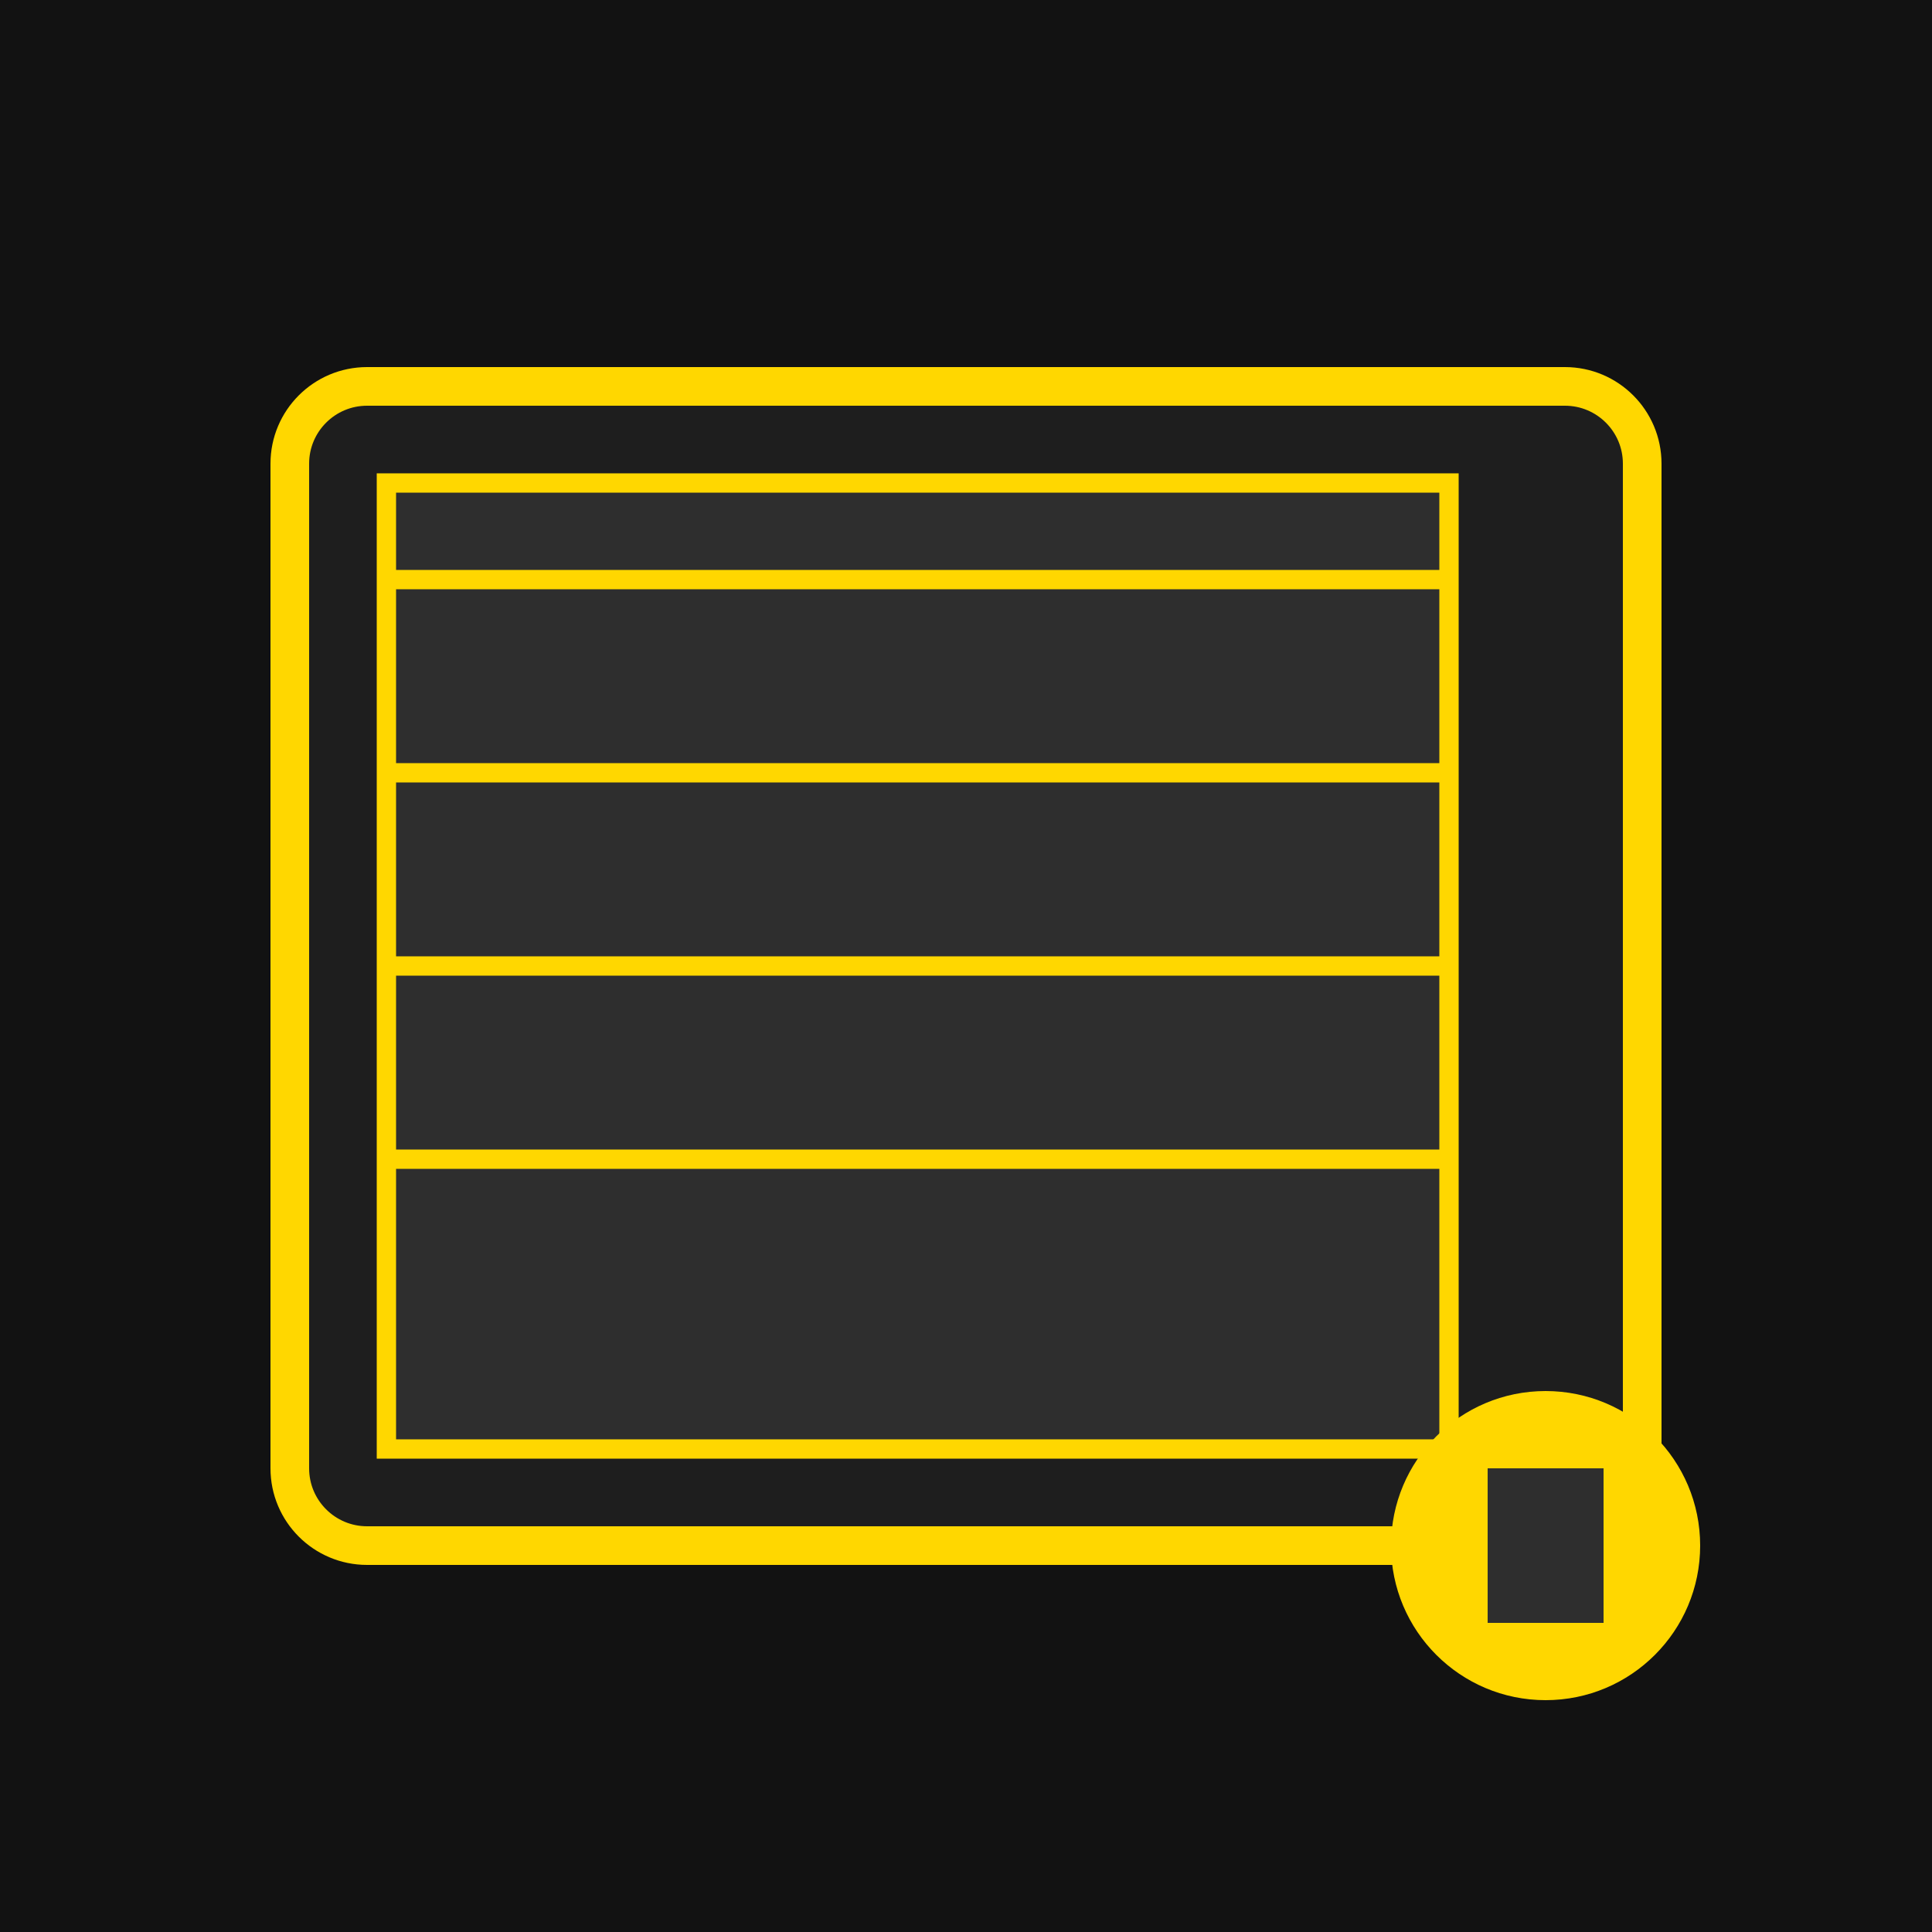
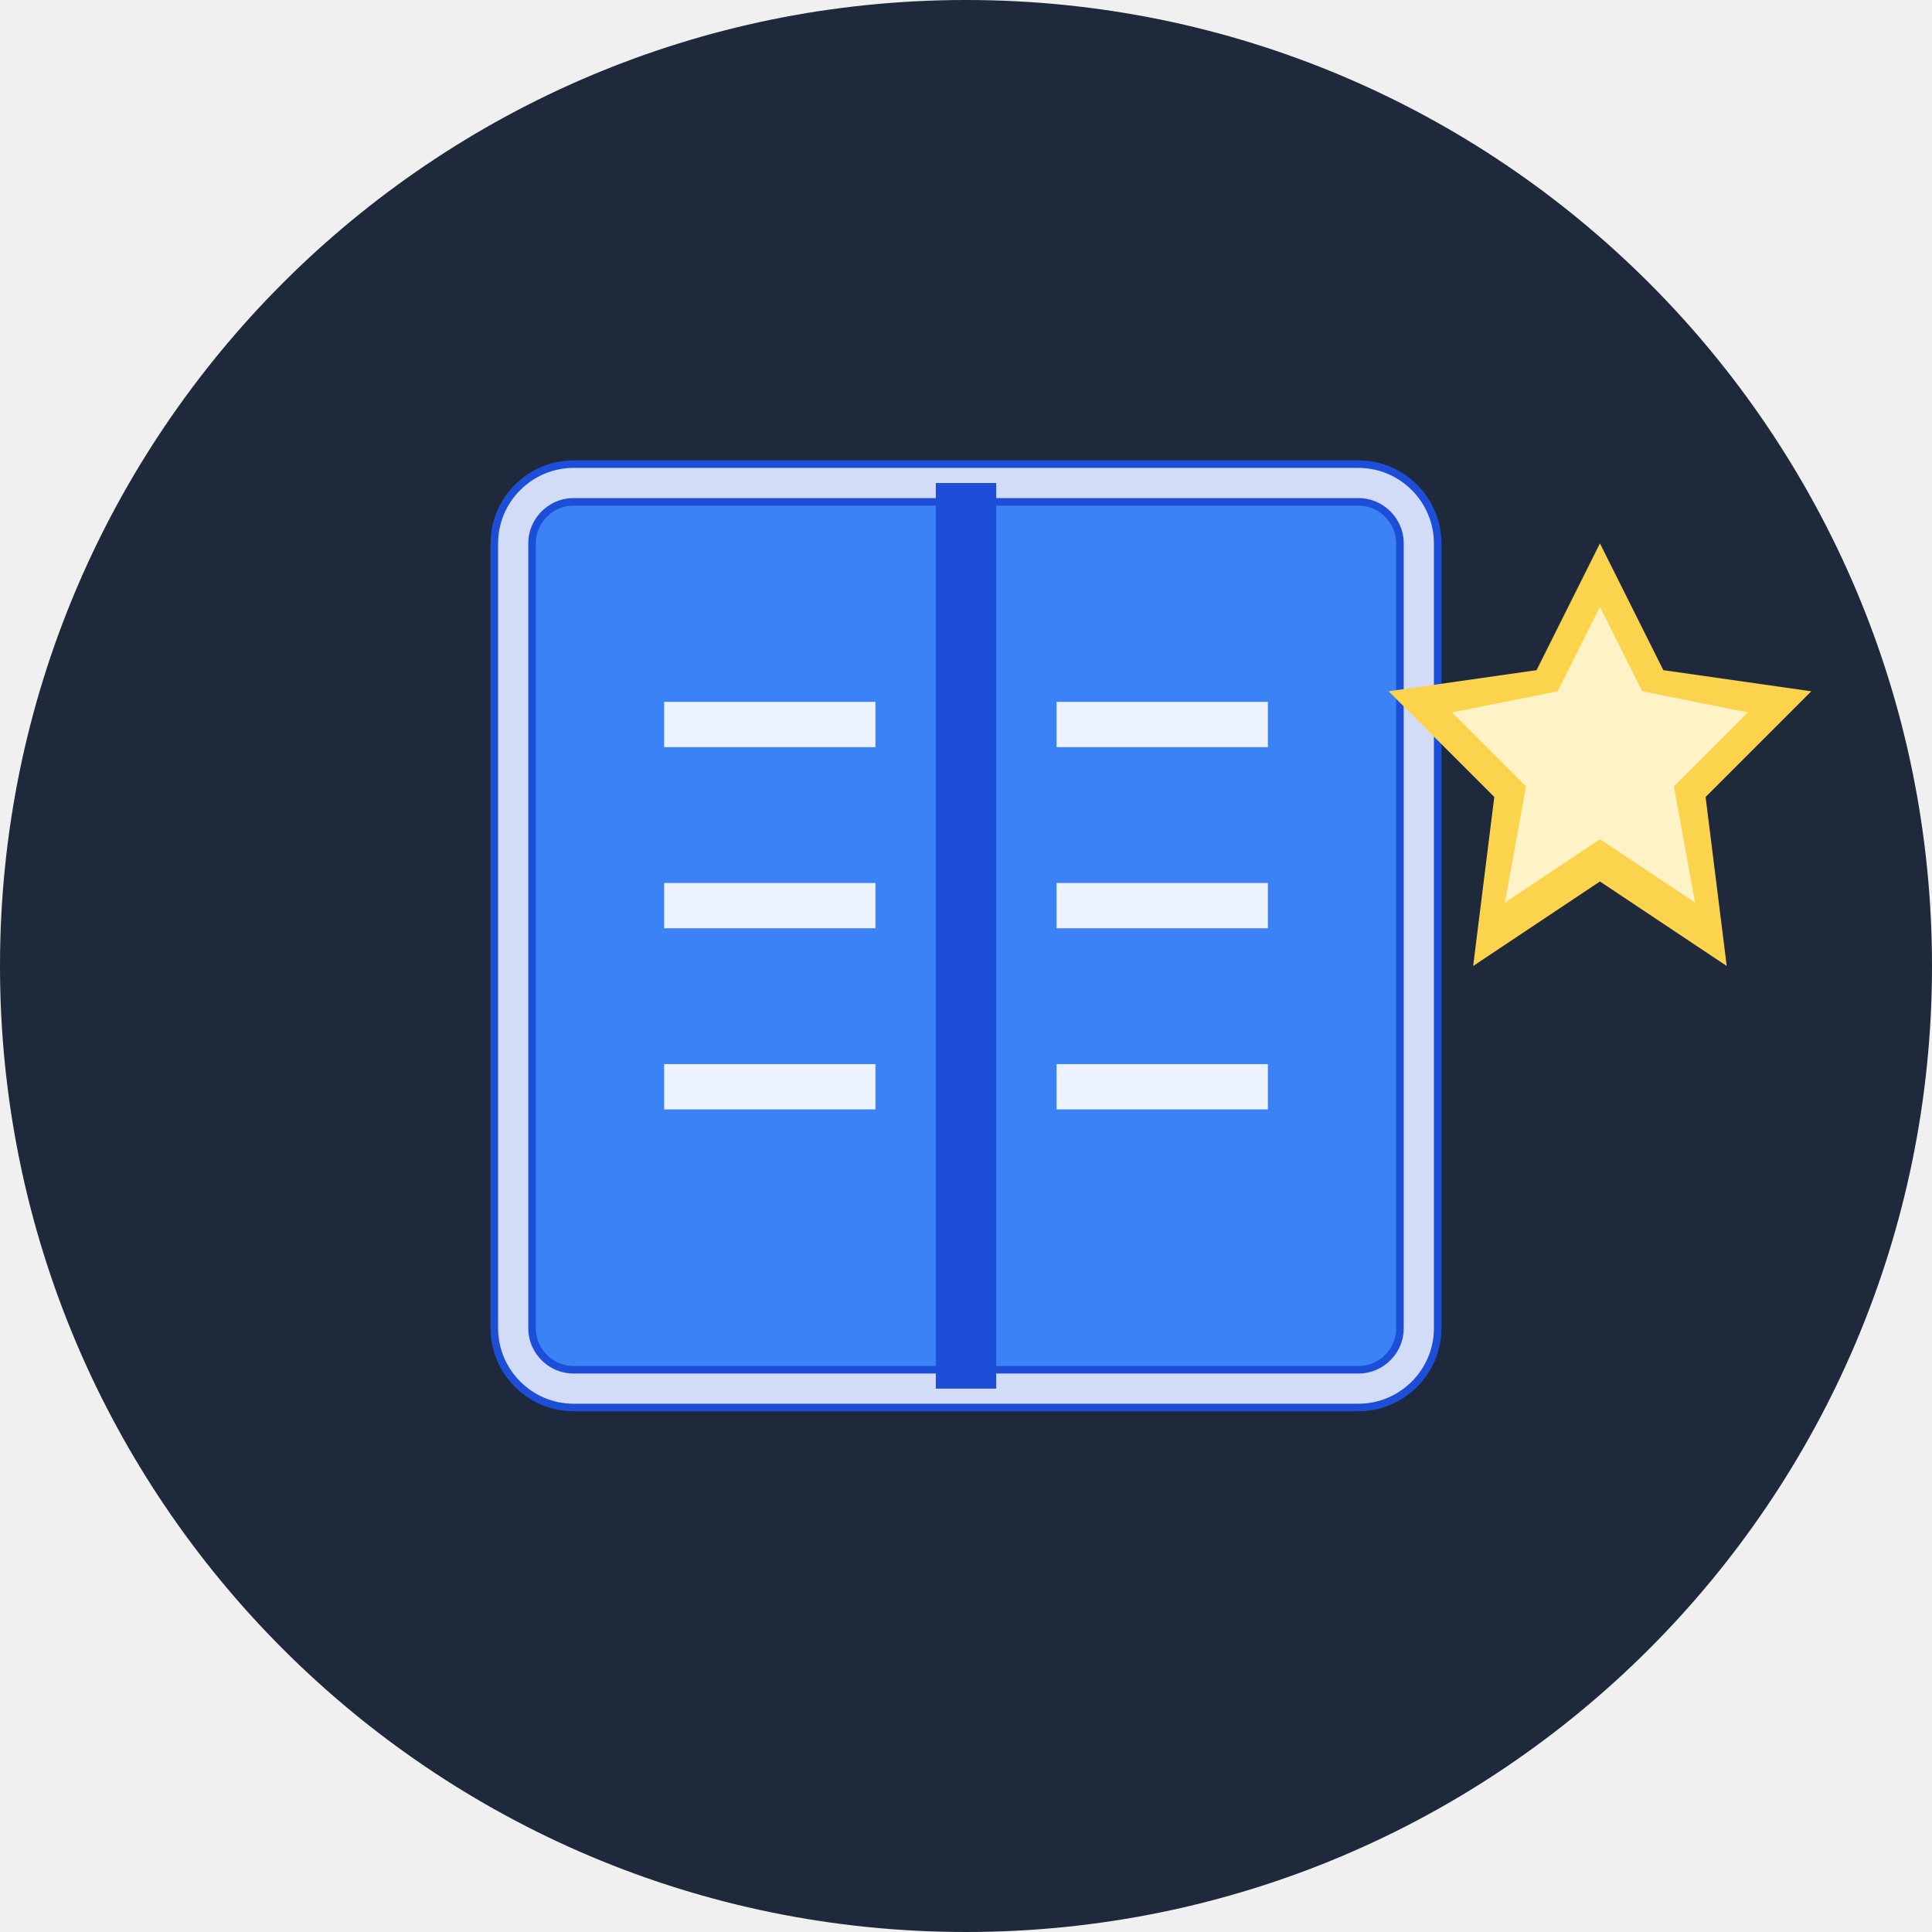
- <svg xmlns="http://www.w3.org/2000/svg" viewBox="0 0 100 100" width="200" height="200">
-   <rect width="100%" height="100%" fill="#121212" />
-   <g>
-     <rect x="15" y="20" width="70" height="60" fill="#1E1E1E" stroke="#FFD700" stroke-width="2" rx="4" />
-     <path d="M20 25 H75 V75 H20 Z" fill="#2E2E2E" stroke="#FFD700" stroke-width="1" />
-     <line x1="20" y1="30" x2="75" y2="30" stroke="#FFD700" stroke-width="1" />
-     <line x1="20" y1="40" x2="75" y2="40" stroke="#FFD700" stroke-width="1" />
-     <line x1="20" y1="50" x2="75" y2="50" stroke="#FFD700" stroke-width="1" />
-     <line x1="20" y1="60" x2="75" y2="60" stroke="#FFD700" stroke-width="1" />
-     <circle cx="80" cy="80" r="8" fill="#FFD700" />
-     <rect x="77" y="76" width="6" height="8" fill="#2E2E2E" />
+ <svg xmlns="http://www.w3.org/2000/svg" viewBox="0 0 64 64">
+   <circle cx="32" cy="32" r="32" fill="#1e293b" />
+   <path d="M17 18v26c0 1.1 0.9 2 2 2h26c1.1 0 2-0.9 2-2V18c0-1.1-0.9-2-2-2H19c-1.1 0-2 0.9-2 2z" fill="#3b82f6" />
+   <path d="M19 16c-1.1 0-2 0.9-2 2v26c0 1.1 0.9 2 2 2h26c1.1 0 2-0.9 2-2V18c0-1.1-0.9-2-2-2H19z" fill="none" stroke="#1d4ed8" stroke-width="1.5" />
+   <path d="M19 16h26c1.1 0 2 0.9 2 2v26c0 1.1-0.9 2-2 2H19c-1.1 0-2-0.9-2-2V18c0-1.1 0.9-2 2-2z" fill="none" stroke="white" stroke-width="1" opacity="0.8" />
+   <line x1="32" y1="16" x2="32" y2="46" stroke="#1d4ed8" stroke-width="2" />
+   <line x1="22" y1="24" x2="29" y2="24" stroke="white" stroke-width="1.5" opacity="0.9" />
+   <line x1="22" y1="30" x2="29" y2="30" stroke="white" stroke-width="1.5" opacity="0.9" />
+   <line x1="22" y1="36" x2="29" y2="36" stroke="white" stroke-width="1.5" opacity="0.9" />
+   <line x1="35" y1="24" x2="42" y2="24" stroke="white" stroke-width="1.5" opacity="0.9" />
+   <line x1="35" y1="30" x2="42" y2="30" stroke="white" stroke-width="1.5" opacity="0.9" />
+   <line x1="35" y1="36" x2="42" y2="36" stroke="white" stroke-width="1.5" opacity="0.9" />
+   <g transform="translate(46, 18) scale(0.7)">
+     <path d="M10 0L13 6L20 7L15 12L16 20L10 16L4 20L5 12L0 7L7 6Z" fill="#fcd34d" />
+     <path d="M10 3L12 7L17 8L13.5 11.5L14.5 17L10 14L5.5 17L6.5 11.5L3 8L8 7Z" fill="#fef3c7" />
  </g>
</svg>
